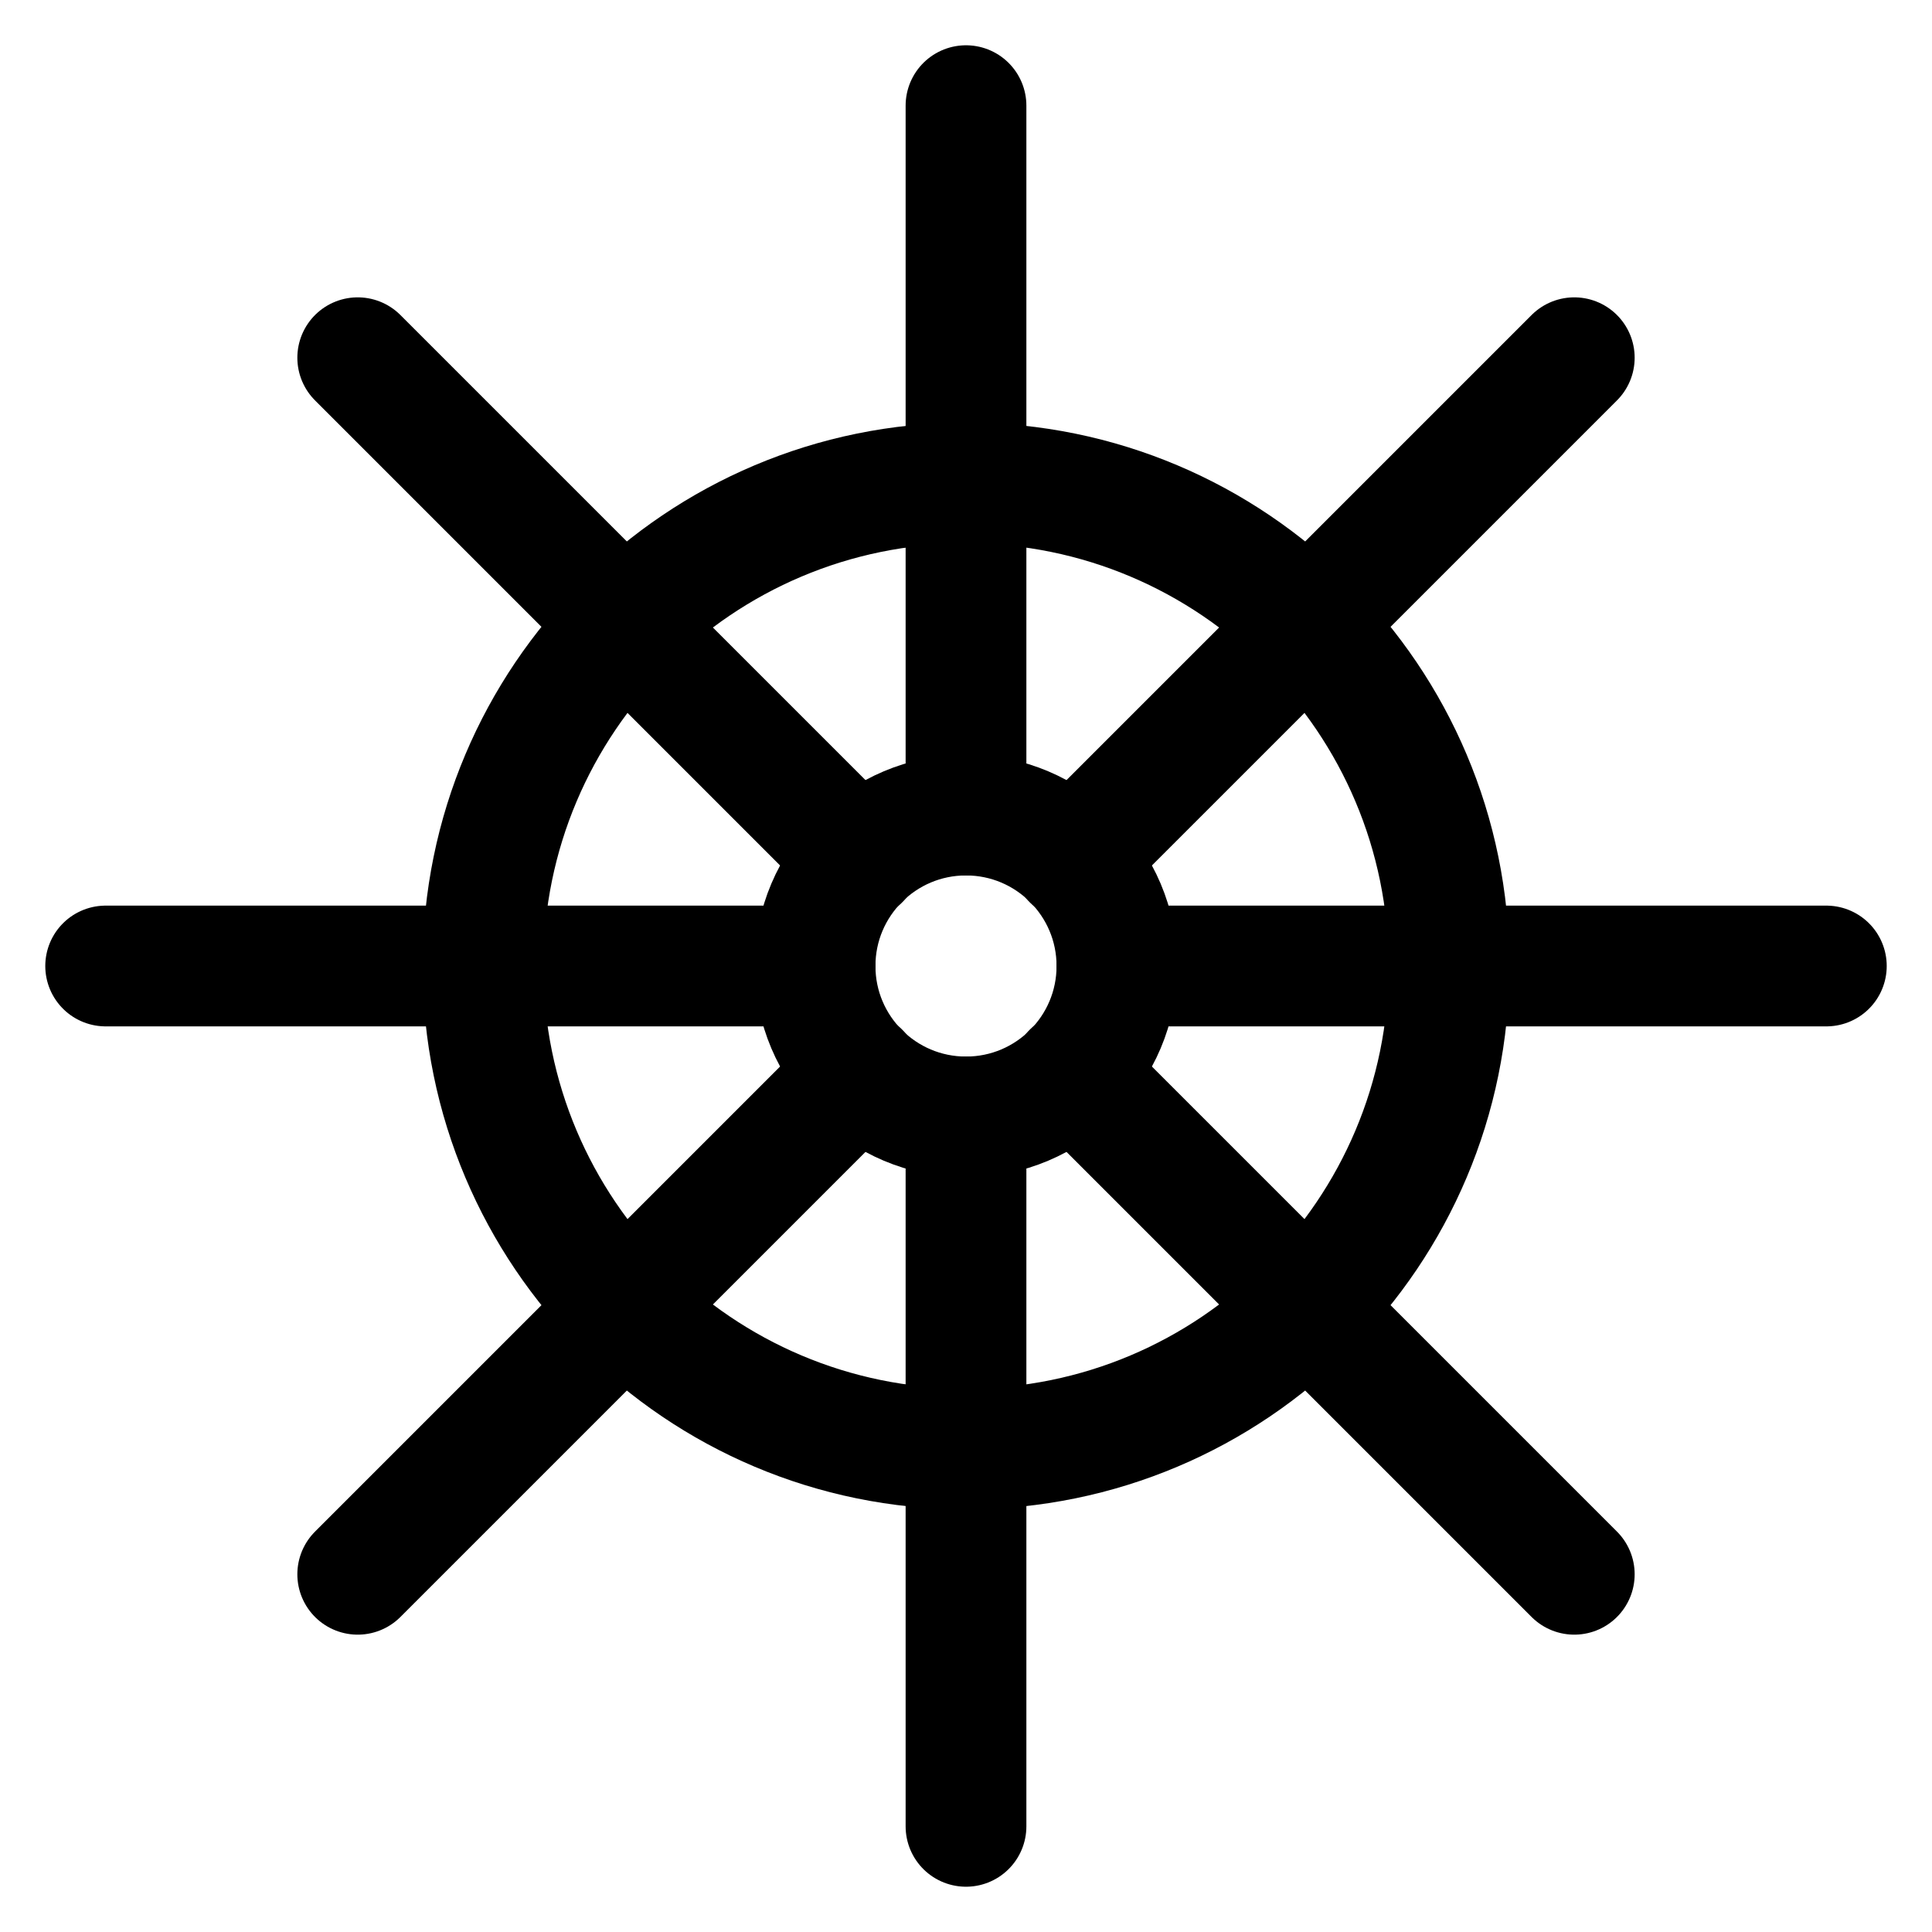
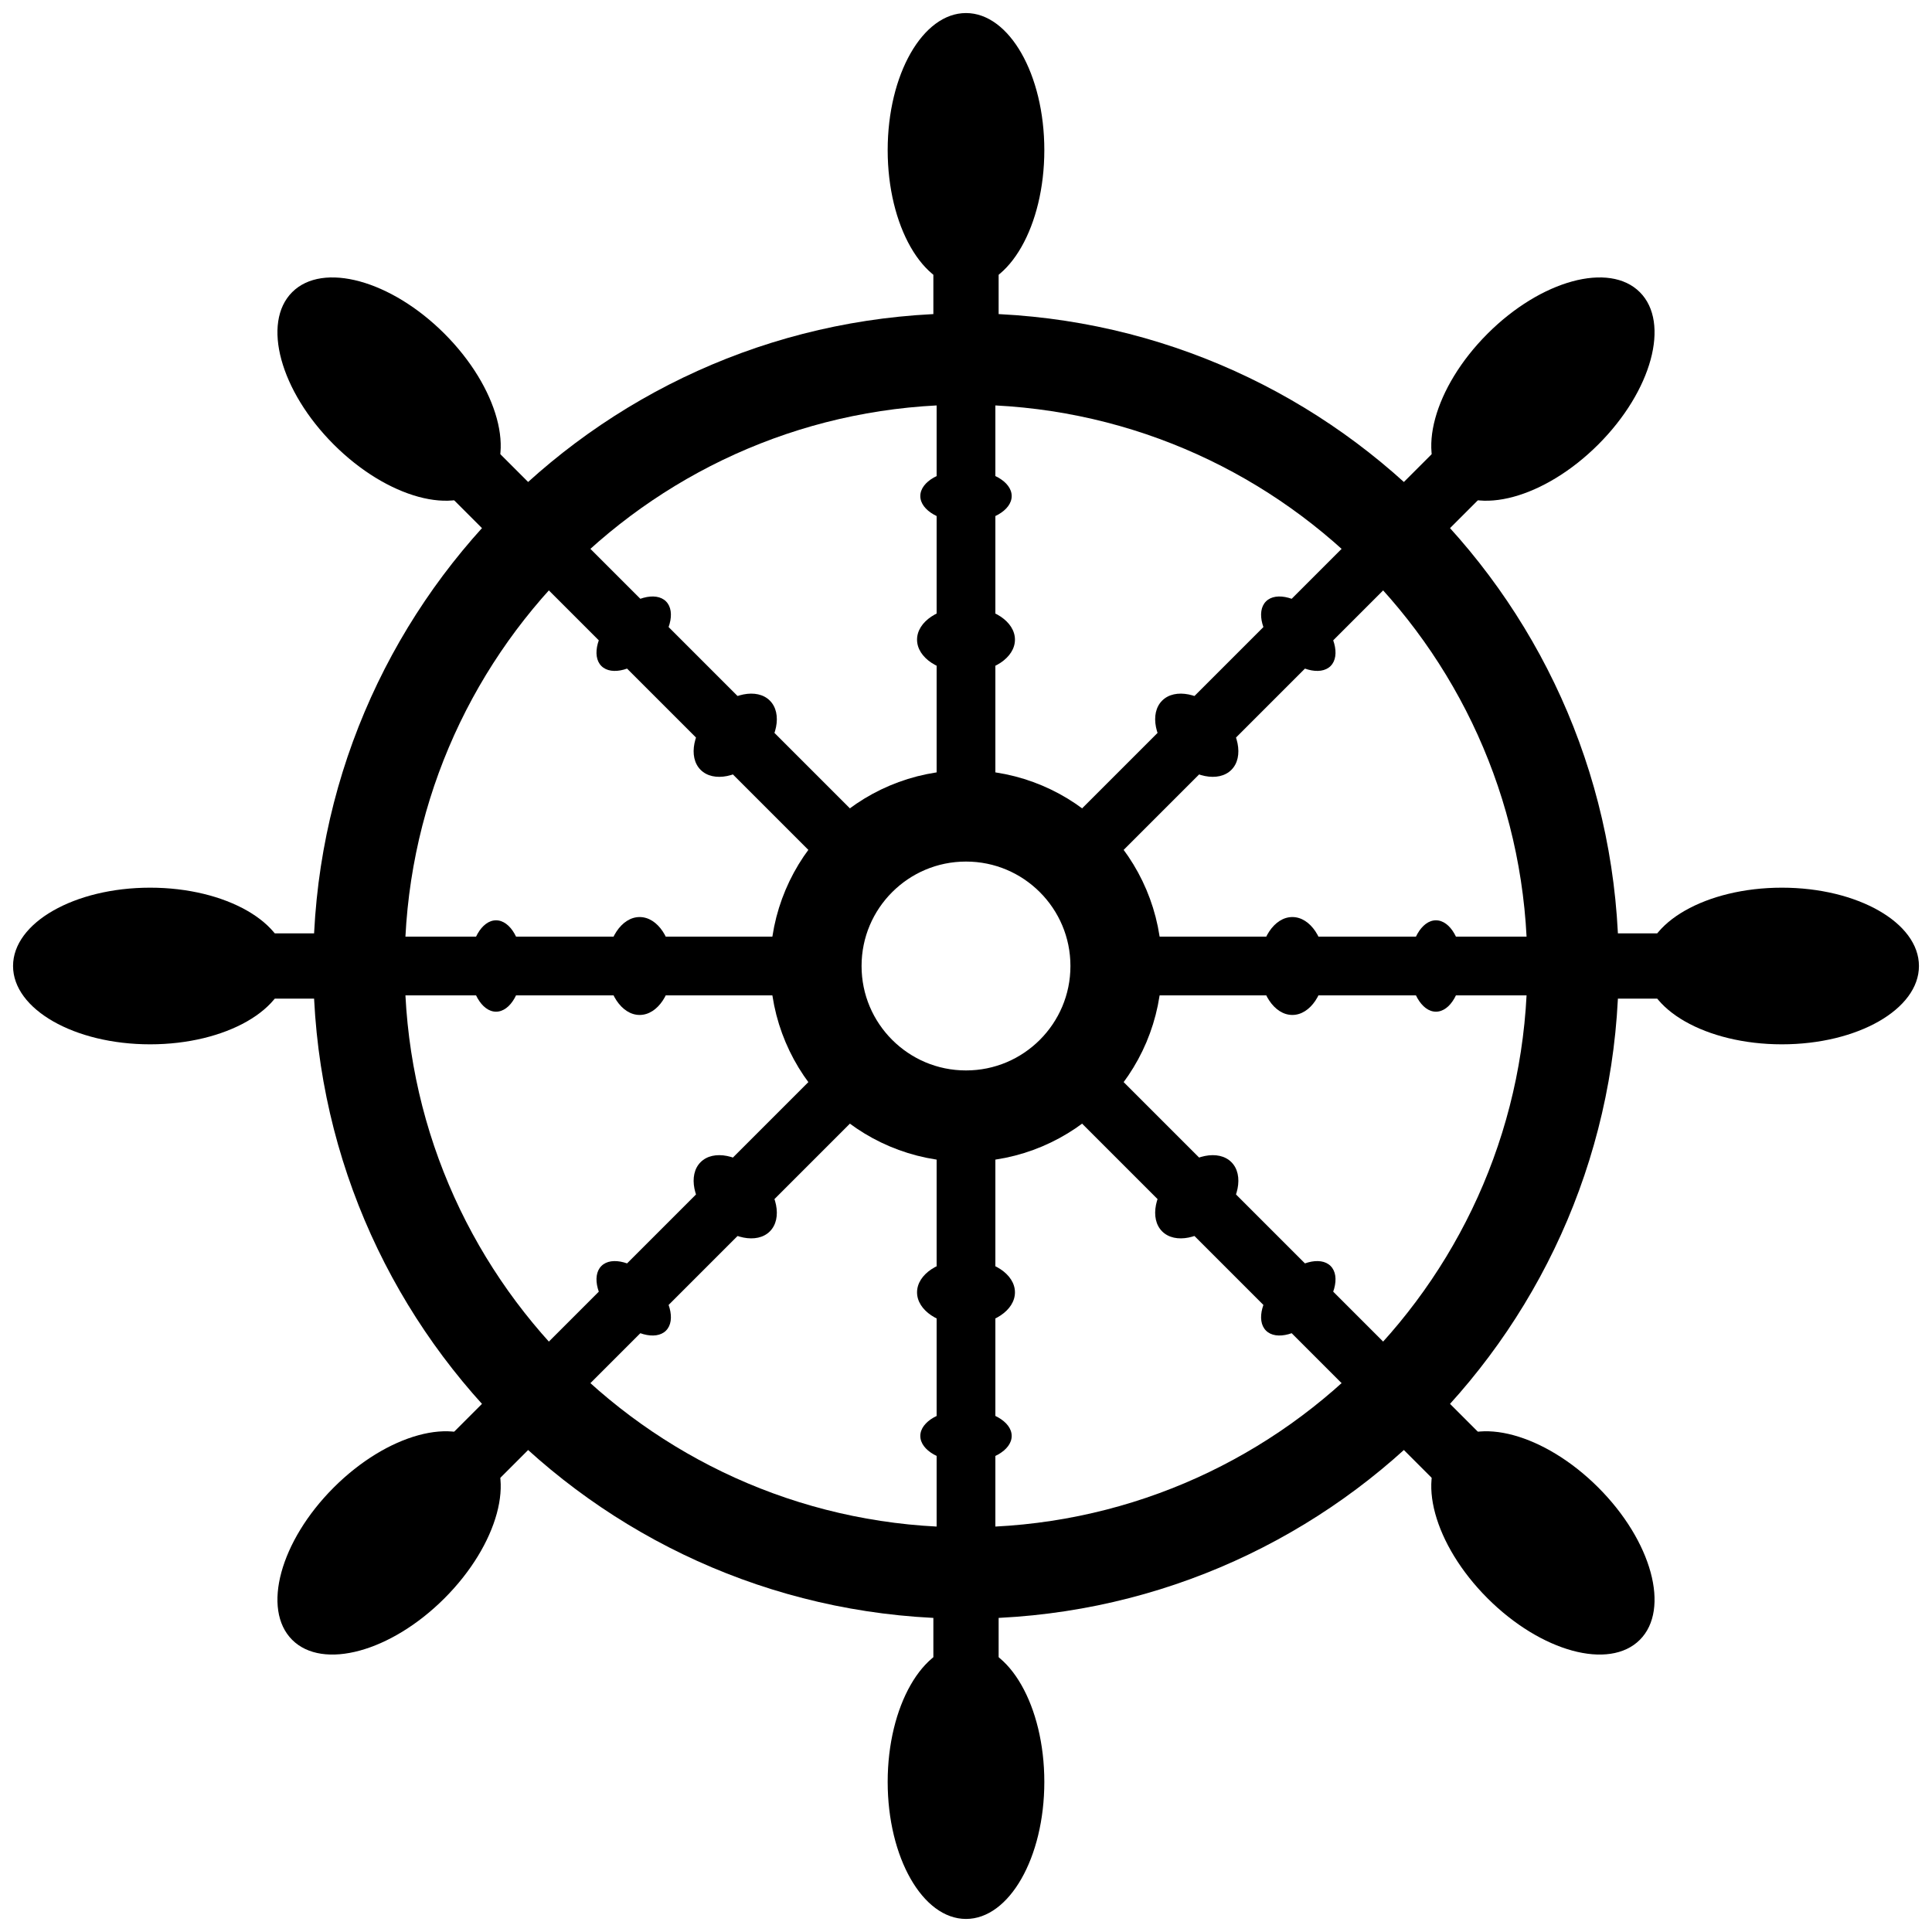
- <svg xmlns="http://www.w3.org/2000/svg" viewBox="0 0 256 256" fill="none" stroke="currentColor" stroke-width="16" stroke-linecap="round" stroke-linejoin="round">
-   <circle cx="128" cy="128" r="64" />
-   <circle cx="128" cy="128" r="20" />
-   <path d="M148 128L242 128M142.1 113.9L208.6 47.4M128 108L128 14M113.9 113.9L47.4 47.4M108 128L14 128M113.9 142.1L47.4 208.6M128 148L128 242M142.1 142.1L208.6 208.6" />
+ <svg xmlns="http://www.w3.org/2000/svg" viewBox="-148 -148 296 296" fill="currentColor">
+   <defs>
+     <g id="arm">
+       <rect x="-4.5" y="-95" width="9" height="66" />
+       <ellipse cy="-50" rx="7.5" ry="5" />
+       <ellipse cy="-72" rx="7" ry="4" />
+       <rect x="-5" y="-118" width="10" height="28" />
+       <ellipse cy="-125" rx="12" ry="21" />
+     </g>
+   </defs>
+   <circle r="93" fill="none" stroke="currentColor" stroke-width="14" />
+   <circle r="23" fill="none" stroke="currentColor" stroke-width="14" />
+   <use href="#arm" />
+   <use href="#arm" transform="rotate(45)" />
+   <use href="#arm" transform="rotate(90)" />
+   <use href="#arm" transform="rotate(135)" />
+   <use href="#arm" transform="rotate(180)" />
+   <use href="#arm" transform="rotate(225)" />
+   <use href="#arm" transform="rotate(270)" />
+   <use href="#arm" transform="rotate(315)" />
</svg>
